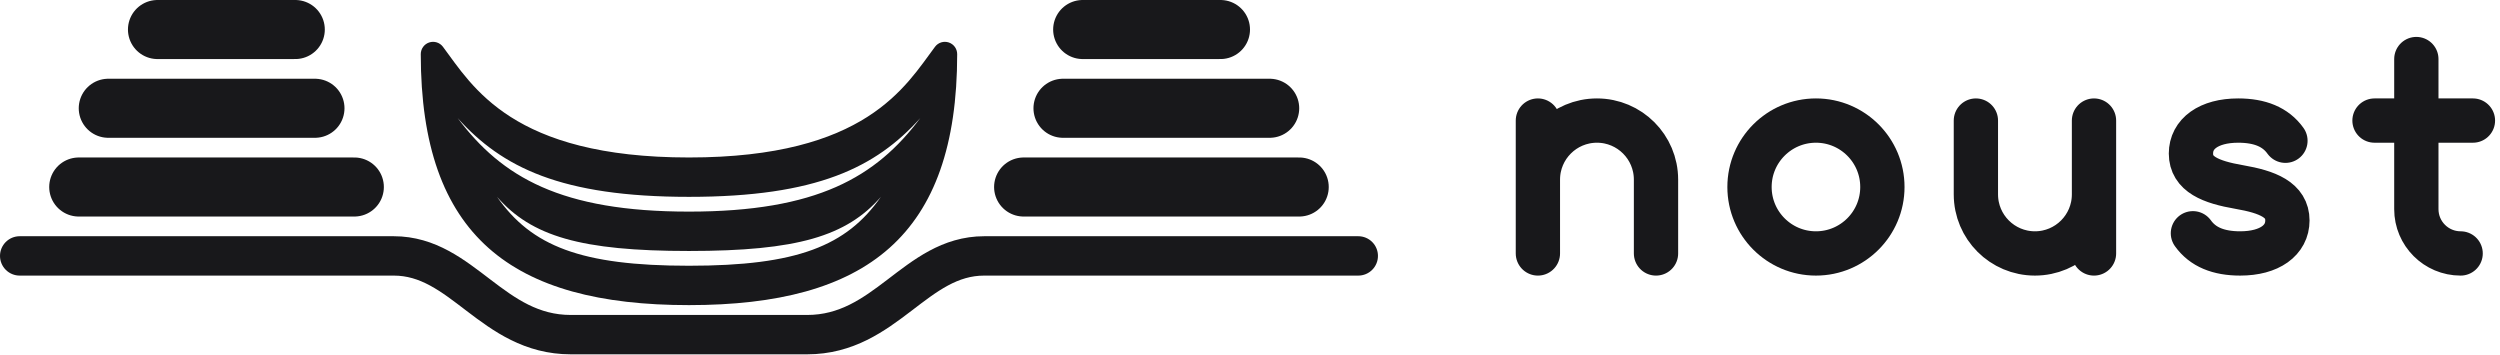
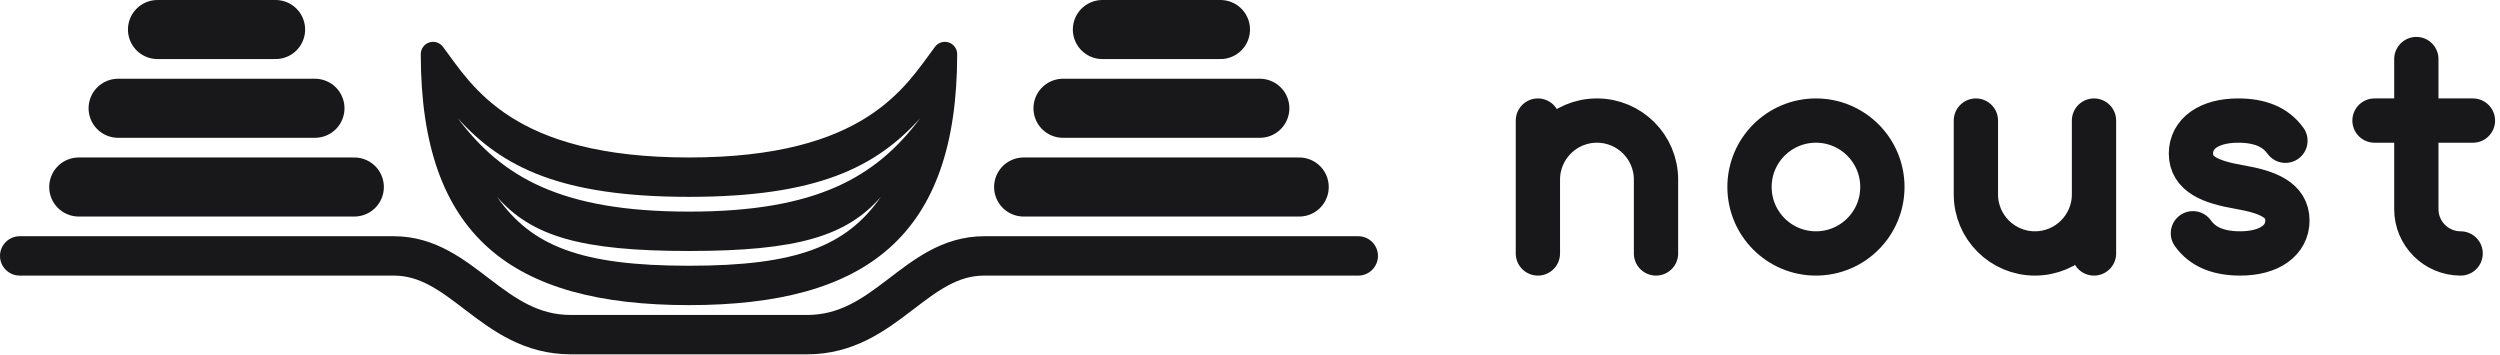
<svg xmlns="http://www.w3.org/2000/svg" viewBox="0 0 254 36" width="254" height="36" color="#18181b" fill="none">
-   <g id="noust-wordmark" stroke-linecap="round" stroke-linejoin="round">
+   <g id="noust-wordmark" fill="none" stroke-linecap="round" stroke-linejoin="round">
    <path d="M2 26H40C47 26 50 34 58 34H82C90 34 93 26 100 26H138" stroke="currentColor" stroke-width="4" />
-     <path d="M8 19H36M11 11H32M16 3H30M104 19H132M108 11H129M110 3H124" stroke="currentColor" stroke-width="6" />
+     <path d="M8 19H36M12 11H32M16 3H28M104 19H132M108 11H128M112 3H124" stroke="currentColor" stroke-width="6" />
    <path d="M42.75 5.5A1.25 1.25 0 0 1 45 4.75C48 8.75 52 16 70 16C88 16 92 8.75 95 4.75A1.25 1.25 0 0 1 97.25 5.5C97.25 24 88 31 70 31C52 31 42.75 24 42.75 5.5ZM46.5 12C51 17 57 20 70 20C83 20 89 17 93.5 12C89 18 83 21.5 70 21.5C57 21.5 51 18 46.5 12ZM50.5 20C54 24 59 25.5 70 25.5C81 25.5 86 24 89.5 20C86 25 81 27 70 27C59 27 54 25 50.5 20Z" fill="currentColor" fill-rule="evenodd" />
    <path d="M156.25 12.25V25.75M156.25 18.25A6 6 0 0 1 168.25 18.25V25.75M200.75 12.25V19.75A6 6 0 0 0 212.75 19.75M212.75 12.25V25.75M232.2 14.3C231.2 12.9 229.6 12.25 227.4 12.25C224.4 12.25 222.6 13.6 222.6 15.6C222.6 17.7 224.6 18.5 227.5 19C230.4 19.5 232.4 20.3 232.4 22.4C232.4 24.4 230.6 25.75 227.6 25.75C225.4 25.75 223.8 25.1 222.8 23.7M241.25 12.25H251.25M245.5 6V21.25A4.5 4.5 0 0 0 250 25.75" stroke="currentColor" stroke-width="4.5" />
    <circle cx="184.5" cy="19" r="6.75" stroke="currentColor" stroke-width="4.5" />
  </g>
</svg>
